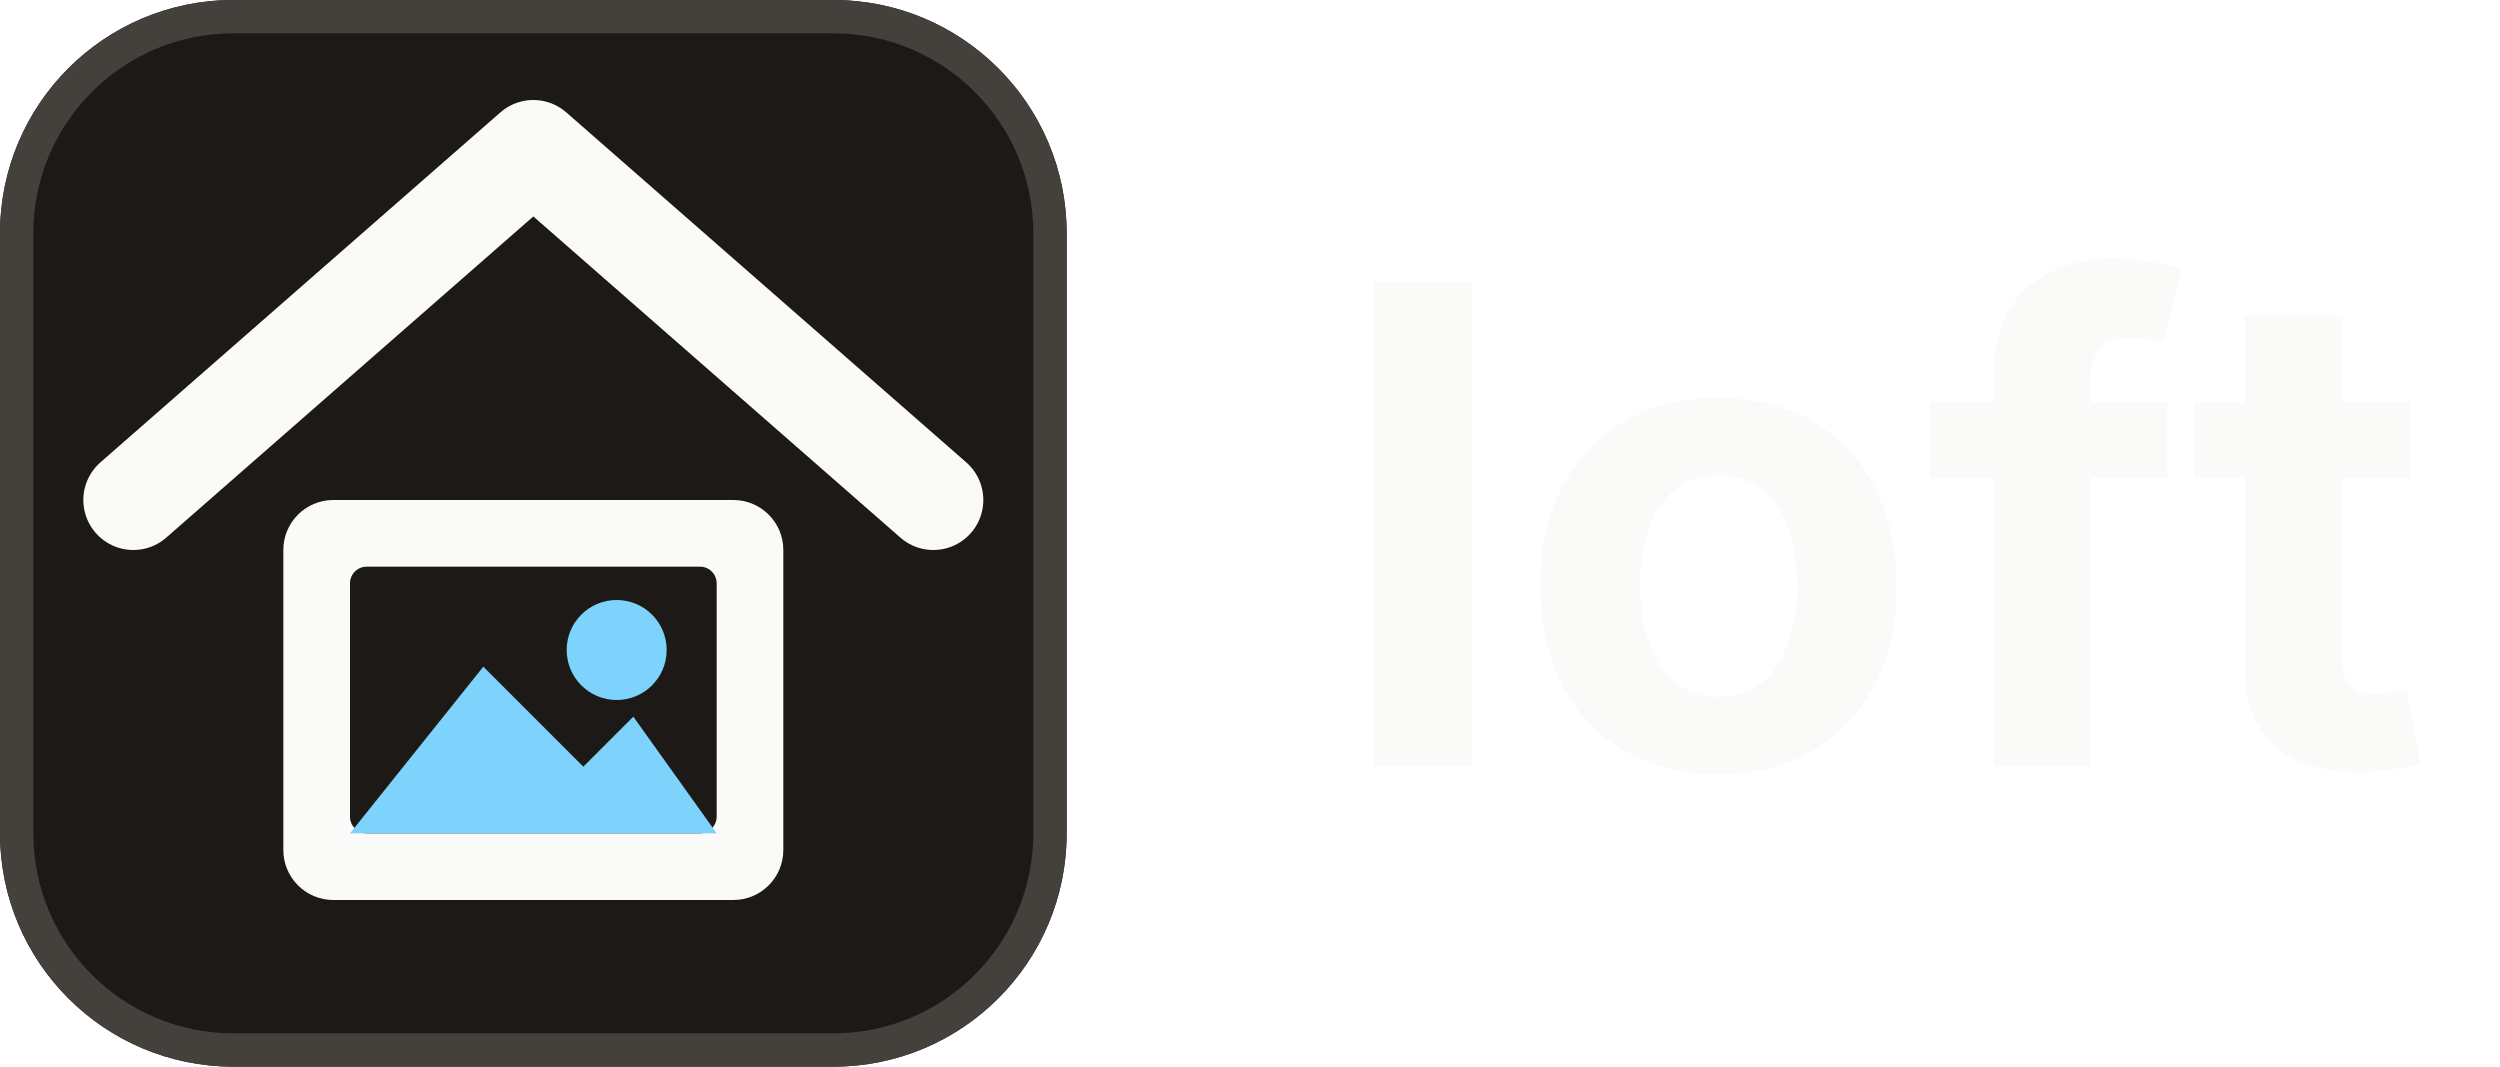
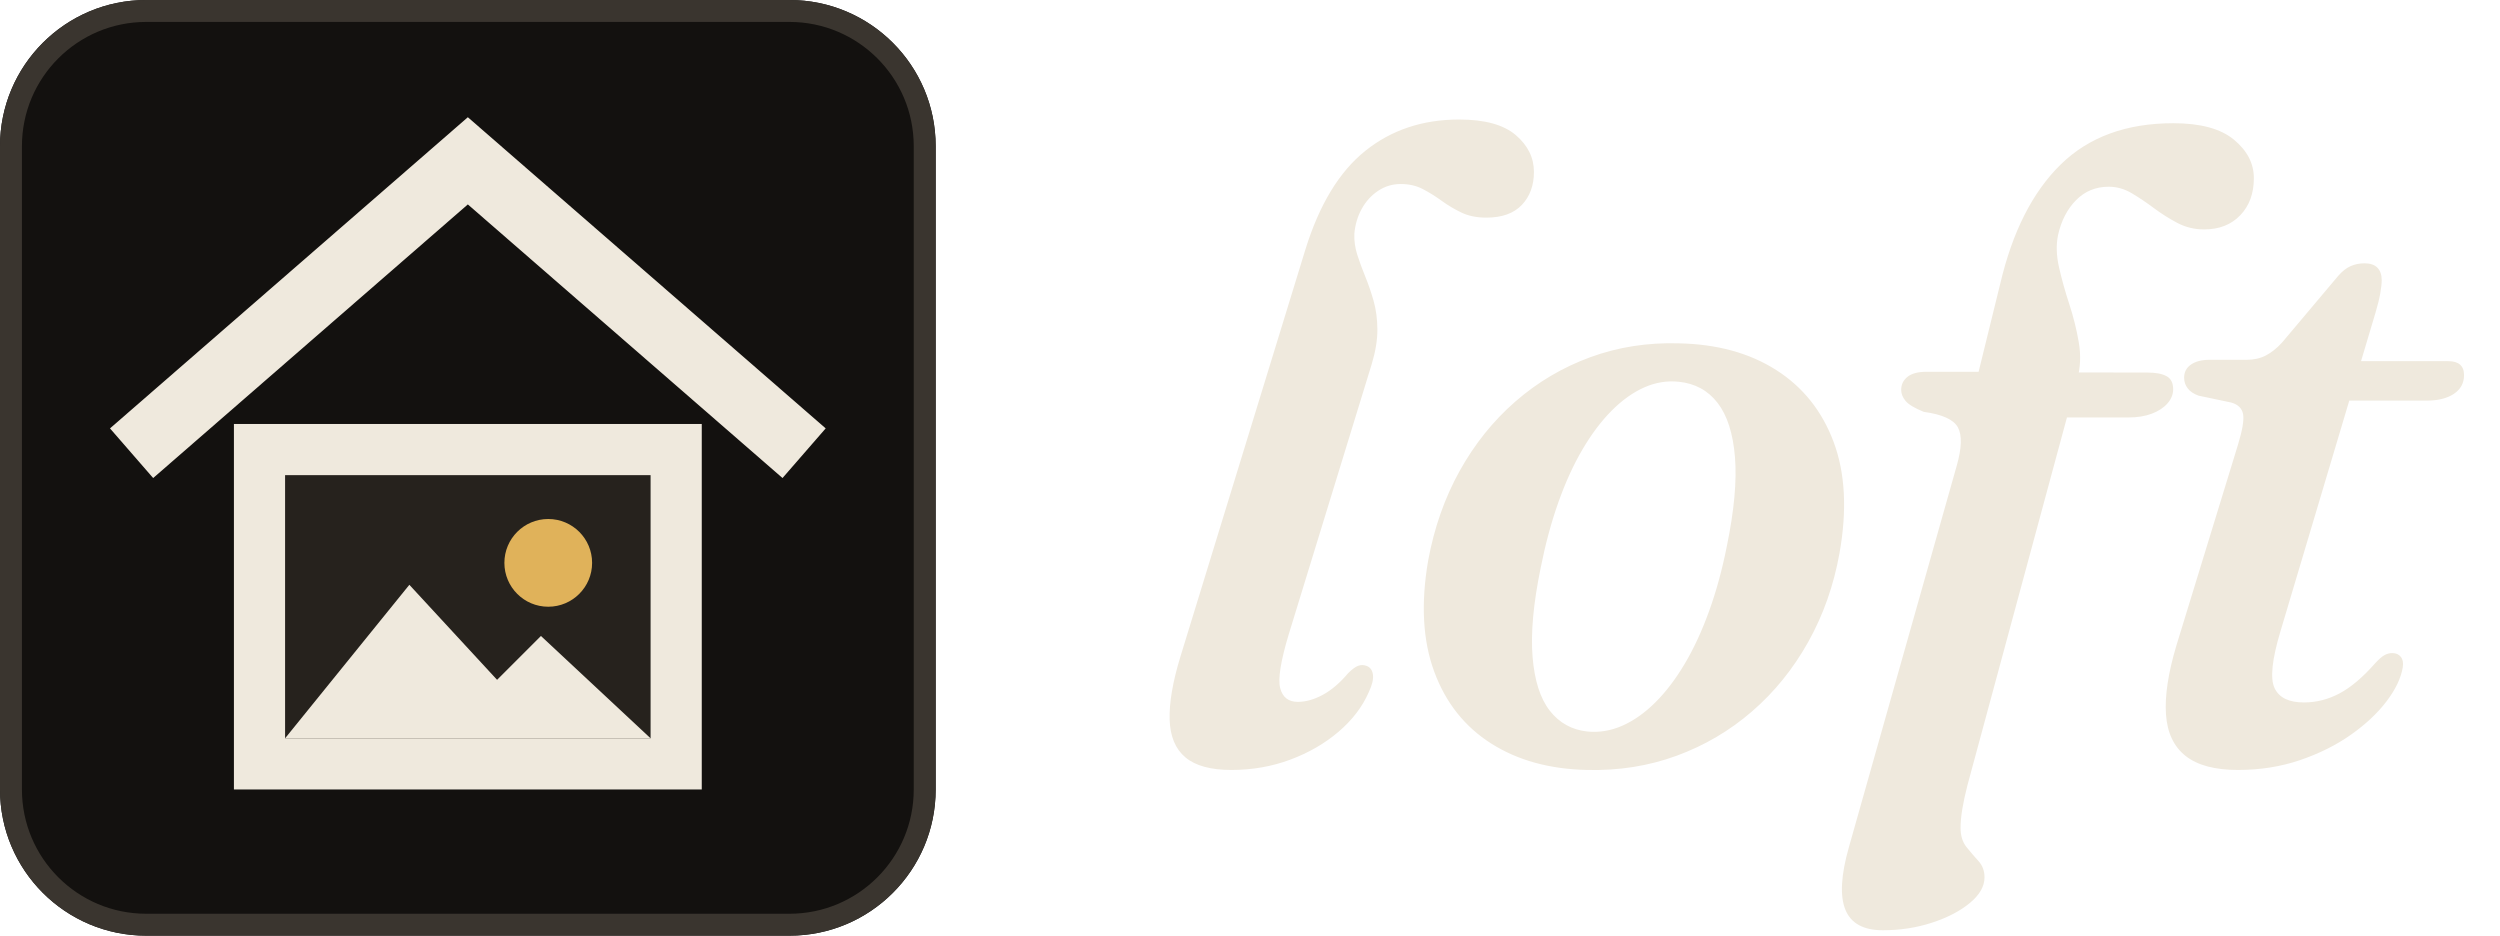
- <svg xmlns="http://www.w3.org/2000/svg" viewBox="0 0 150 64">
-   <g transform="scale(4)">
-     <rect width="16" height="16" rx="3.5" fill="#1c1917" />
-     <rect x="0.25" y="0.25" width="15.5" height="15.5" rx="3.25" fill="none" stroke="#44403c" stroke-width="0.5" />
-     <path d="M2 7.5L8 2.25L14 7.5" fill="none" stroke="#fafaf9" stroke-width="1.5" stroke-linecap="round" stroke-linejoin="round" />
-     <rect x="4.25" y="7.5" width="7.5" height="6" rx="0.75" fill="#fafaf9" />
-     <rect x="5.25" y="8.5" width="5.5" height="4" rx="0.25" fill="#1c1917" />
-     <circle cx="9.25" cy="9.75" r="0.75" fill="#7dd3fc" />
-     <path d="M5.25 12.5L7.25 10L8.75 11.5L9.5 10.75L10.75 12.5Z" fill="#7dd3fc" />
-   </g>
-   <path d="M82.50 16.90L88.36 16.90L88.36 46L82.50 46L82.50 16.90ZM103.11 46.43L103.11 46.43Q99.82 46.43 97.42 45.01Q95.02 43.60 93.72 41.07Q92.42 38.54 92.42 35.18L92.42 35.18Q92.42 31.78 93.72 29.25Q95.02 26.72 97.42 25.31Q99.82 23.89 103.11 23.89L103.11 23.89Q106.41 23.89 108.80 25.31Q111.19 26.72 112.49 29.25Q113.79 31.78 113.79 35.18L113.79 35.18Q113.79 38.54 112.49 41.07Q111.19 43.60 108.80 45.01Q106.41 46.43 103.11 46.43ZM103.11 41.82L103.11 41.82Q104.67 41.82 105.72 40.95Q106.78 40.08 107.30 38.57Q107.83 37.05 107.83 35.16L107.83 35.16Q107.83 33.23 107.30 31.72Q106.78 30.22 105.72 29.36Q104.67 28.50 103.11 28.50L103.11 28.50Q101.54 28.50 100.50 29.36Q99.45 30.22 98.93 31.72Q98.40 33.23 98.40 35.16L98.40 35.16Q98.40 37.05 98.93 38.57Q99.45 40.08 100.50 40.95Q101.54 41.82 103.11 41.82ZM125.45 24.16L130.02 24.16L130.02 28.64L125.45 28.64L125.45 46L119.61 46L119.61 28.64L115.76 28.64L115.76 24.16L119.61 24.16L119.61 22.48Q119.61 20.16 120.54 18.62Q121.46 17.07 123.07 16.30Q124.67 15.53 126.70 15.53L126.70 15.53Q128.09 15.53 129.23 15.76Q130.37 15.98 130.90 16.14L130.90 16.14L129.84 20.55Q129.47 20.45 128.97 20.36Q128.48 20.26 127.89 20.26L127.89 20.26Q126.56 20.26 126.01 20.89Q125.45 21.53 125.45 22.68L125.45 22.68L125.45 24.16ZM140.55 24.16L144.63 24.16L144.63 28.64L140.55 28.64L140.55 39.61Q140.55 40.65 141.01 41.15Q141.46 41.64 142.54 41.64L142.54 41.64Q142.87 41.64 143.48 41.56Q144.08 41.47 144.39 41.39L144.39 41.39L145.23 45.79Q144.26 46.08 143.29 46.20Q142.32 46.31 141.45 46.31L141.45 46.31Q138.16 46.31 136.43 44.71Q134.69 43.11 134.69 40.12L134.69 40.12L134.69 28.64L131.68 28.64L131.68 24.16L134.69 24.16L134.69 18.97L140.55 18.97L140.55 24.16Z" fill="#fafaf9" />
+ <svg xmlns="http://www.w3.org/2000/svg" viewBox="0 0 171 64" width="171" height="64">
+   <rect width="64" height="64" rx="10" fill="#13110f" />
+   <rect x="0.75" y="0.75" width="62.5" height="62.5" rx="9.25" fill="none" stroke="#3a352f" stroke-width="1.5" />
+   <path d="M9 31L32 11L55 31" fill="none" stroke="#efe9dd" stroke-width="4.5" />
+   <rect x="16" y="29" width="32" height="25" fill="#efe9dd" />
+   <rect x="19.5" y="32.5" width="25" height="18" fill="#26221d" />
+   <circle cx="37.5" cy="38.5" r="3" fill="#e0b25a" />
+   <path d="M19.5 50.5L28 40L34 46.5L37 43.5L44.5 50.5Z" fill="#efe9dd" />
+   <path transform="translate(77.74 52) scale(0.03045)" d="M724.525 -1439.237Q810.801 -1439.237 851.722 -1404.362Q892.643 -1369.487 892.643 -1321.488Q892.643 -1276.12 865.544 -1247.482Q838.446 -1218.844 785.578 -1218.844Q753.63 -1218.844 729.887 -1230.179Q706.143 -1241.515 685.439 -1256.6Q664.735 -1271.686 643.025 -1283.021Q621.314 -1294.357 593.433 -1294.357Q565.551 -1294.357 542.643 -1279.074Q519.736 -1263.791 505.782 -1238.488Q491.828 -1213.186 489.223 -1182.475Q488.354 -1158.607 495.979 -1134.936Q503.604 -1111.265 513.96 -1085.962Q524.315 -1060.659 532.539 -1031.679Q540.762 -1002.699 540.973 -967.758Q541.184 -932.817 528.355 -890.172L341.959 -283.144Q314.657 -192.775 322.676 -161.94Q330.696 -131.104 362.341 -131.104Q389.051 -131.104 418.374 -146.933Q447.696 -162.762 475.407 -195.697Q488.722 -208.841 497.952 -212.177Q507.183 -215.512 516.696 -211.907Q528.88 -207.499 530.985 -192.295Q533.09 -177.092 521.643 -152.895Q500.156 -103.592 453.807 -64.033Q407.459 -24.474 345.347 -1.316Q283.236 21.842 212.973 21.842Q143.604 21.842 109.874 -6.322Q76.144 -34.487 74.348 -91Q72.552 -147.513 98.368 -232.157L379.079 -1146.567Q426.039 -1298.54 513.887 -1368.889Q601.736 -1439.237 724.525 -1439.237ZM1217.815 -936.486Q1346.828 -933.92 1436.926 -876.493Q1527.024 -819.065 1565.952 -714.644Q1604.88 -610.224 1579.064 -465.224Q1559.485 -356.342 1508.768 -265.671Q1458.051 -175 1382.65 -109.77Q1307.249 -44.54 1213.117 -10.046Q1118.986 24.447 1012.144 21.842Q886.157 19.237 796.75 -37.48Q707.342 -94.197 668.723 -198.888Q630.105 -303.578 654.986 -448.17Q675.263 -558.802 725.723 -649.716Q776.184 -740.631 851.045 -805.861Q925.907 -871.091 1019.17 -905.289Q1112.433 -939.486 1217.815 -936.486ZM1012.709 -64.486Q1052.578 -60.578 1091.124 -77.519Q1129.67 -94.46 1165.282 -129.836Q1200.894 -165.211 1231.525 -216.889Q1262.157 -268.567 1286.262 -335.35Q1310.367 -402.134 1326.052 -481.239Q1350.775 -601.396 1344.216 -681.093Q1337.656 -760.79 1305.196 -802.705Q1272.736 -844.619 1218.17 -850.158Q1178.538 -854.329 1140.598 -837.553Q1102.657 -820.776 1067.433 -785.433Q1032.209 -750.091 1001.749 -698.248Q971.288 -646.406 947.453 -579.195Q923.617 -511.984 907.801 -432.221Q883.078 -311.971 889.565 -232.255Q896.052 -152.538 928.203 -111.334Q960.354 -70.131 1012.709 -64.486ZM1994.092 -769.962 2031.184 -871.263 2271.078 -870.829Q2298.723 -870.829 2313.63 -862.75Q2328.538 -854.671 2328.538 -833.369Q2328.538 -816.04 2315.65 -801.415Q2302.762 -786.791 2280.341 -778.376Q2257.92 -769.962 2228.171 -769.962ZM1717.592 -831.935Q1717.592 -849.763 1731.665 -861.165Q1745.737 -872.566 1774.315 -872.566H1891.5L1940.04 -1070.067Q1981.171 -1245.488 2075.901 -1338.211Q2170.631 -1430.934 2328.907 -1430.934Q2420.446 -1430.934 2465.13 -1393.941Q2509.814 -1356.948 2509.814 -1307.58Q2509.814 -1255.975 2479.268 -1224.172Q2448.722 -1192.37 2398.17 -1192.37Q2365.564 -1192.37 2337.854 -1207.008Q2310.143 -1221.646 2285.163 -1240.317Q2260.183 -1258.988 2235.585 -1273.626Q2210.986 -1288.264 2183.802 -1288.264Q2140.223 -1288.264 2110.526 -1258.218Q2080.828 -1228.172 2070.026 -1180.001Q2063.157 -1146.804 2072.184 -1107.074Q2081.21 -1067.343 2095.203 -1024.547Q2109.197 -981.751 2116.592 -938.488Q2123.986 -895.225 2112.921 -854.896L1866.473 56.027Q1858.775 86.12 1854.894 109.652Q1851.012 133.185 1851.012 152.054Q1851.012 178.593 1864.453 195.231Q1877.894 211.869 1891.334 226.613Q1904.775 241.356 1904.775 263.211Q1904.775 293.408 1871.847 320.658Q1838.92 347.908 1786.788 364.915Q1734.657 381.921 1676.512 381.921Q1610.986 381.921 1592.223 335.645Q1573.46 289.369 1600.105 195.435L1842.5 -661.988Q1859.303 -721.159 1845.059 -747.6Q1830.816 -774.041 1768.302 -782.554Q1737.421 -795.146 1727.507 -807.047Q1717.592 -818.948 1717.592 -831.935ZM2458.408 -803.619 2385.592 -818.961Q2369.237 -824.803 2361.191 -835.336Q2353.145 -845.869 2353.145 -859.29Q2353.145 -878.052 2368.552 -888.769Q2383.96 -899.486 2410.17 -899.486H2493.657Q2518.157 -899.486 2536.868 -909.269Q2555.578 -919.052 2572.933 -938.012L2699.132 -1087.842Q2713.052 -1103.868 2727.473 -1110.058Q2741.894 -1116.249 2758.184 -1116.249Q2777.749 -1116.249 2787.381 -1106.335Q2797.012 -1096.42 2797.012 -1078.46Q2797.012 -1067.644 2793.841 -1049.217Q2790.67 -1030.79 2783.46 -1006.658L2569.762 -290.275Q2541.052 -194.92 2556.176 -162.361Q2571.301 -129.802 2622.143 -129.802Q2663.893 -129.802 2702.097 -150.006Q2740.301 -170.21 2781.998 -217.526Q2794.38 -231.104 2803.024 -235.96Q2811.669 -240.815 2821.116 -240.683Q2833.3 -240.618 2839.998 -232.144Q2846.695 -223.67 2844.3 -208.591Q2838.234 -172.197 2807.635 -132.032Q2777.037 -91.868 2727.346 -56.947Q2677.656 -22.026 2613.097 -0.092Q2548.538 21.842 2473.985 21.842Q2396.473 21.842 2356.585 -9.566Q2316.697 -40.973 2312.414 -103.013Q2308.131 -165.052 2335.815 -257.736L2474.039 -708.357Q2489.289 -758.04 2485.572 -777.659Q2481.855 -797.277 2458.408 -803.619ZM2659.092 -807.803 2688.131 -896.447H2946.262Q2981.946 -896.447 2981.946 -865.066Q2981.946 -838.356 2959.209 -823.079Q2936.472 -807.803 2897.71 -807.803Z" fill="#efe9dd" />
</svg>
